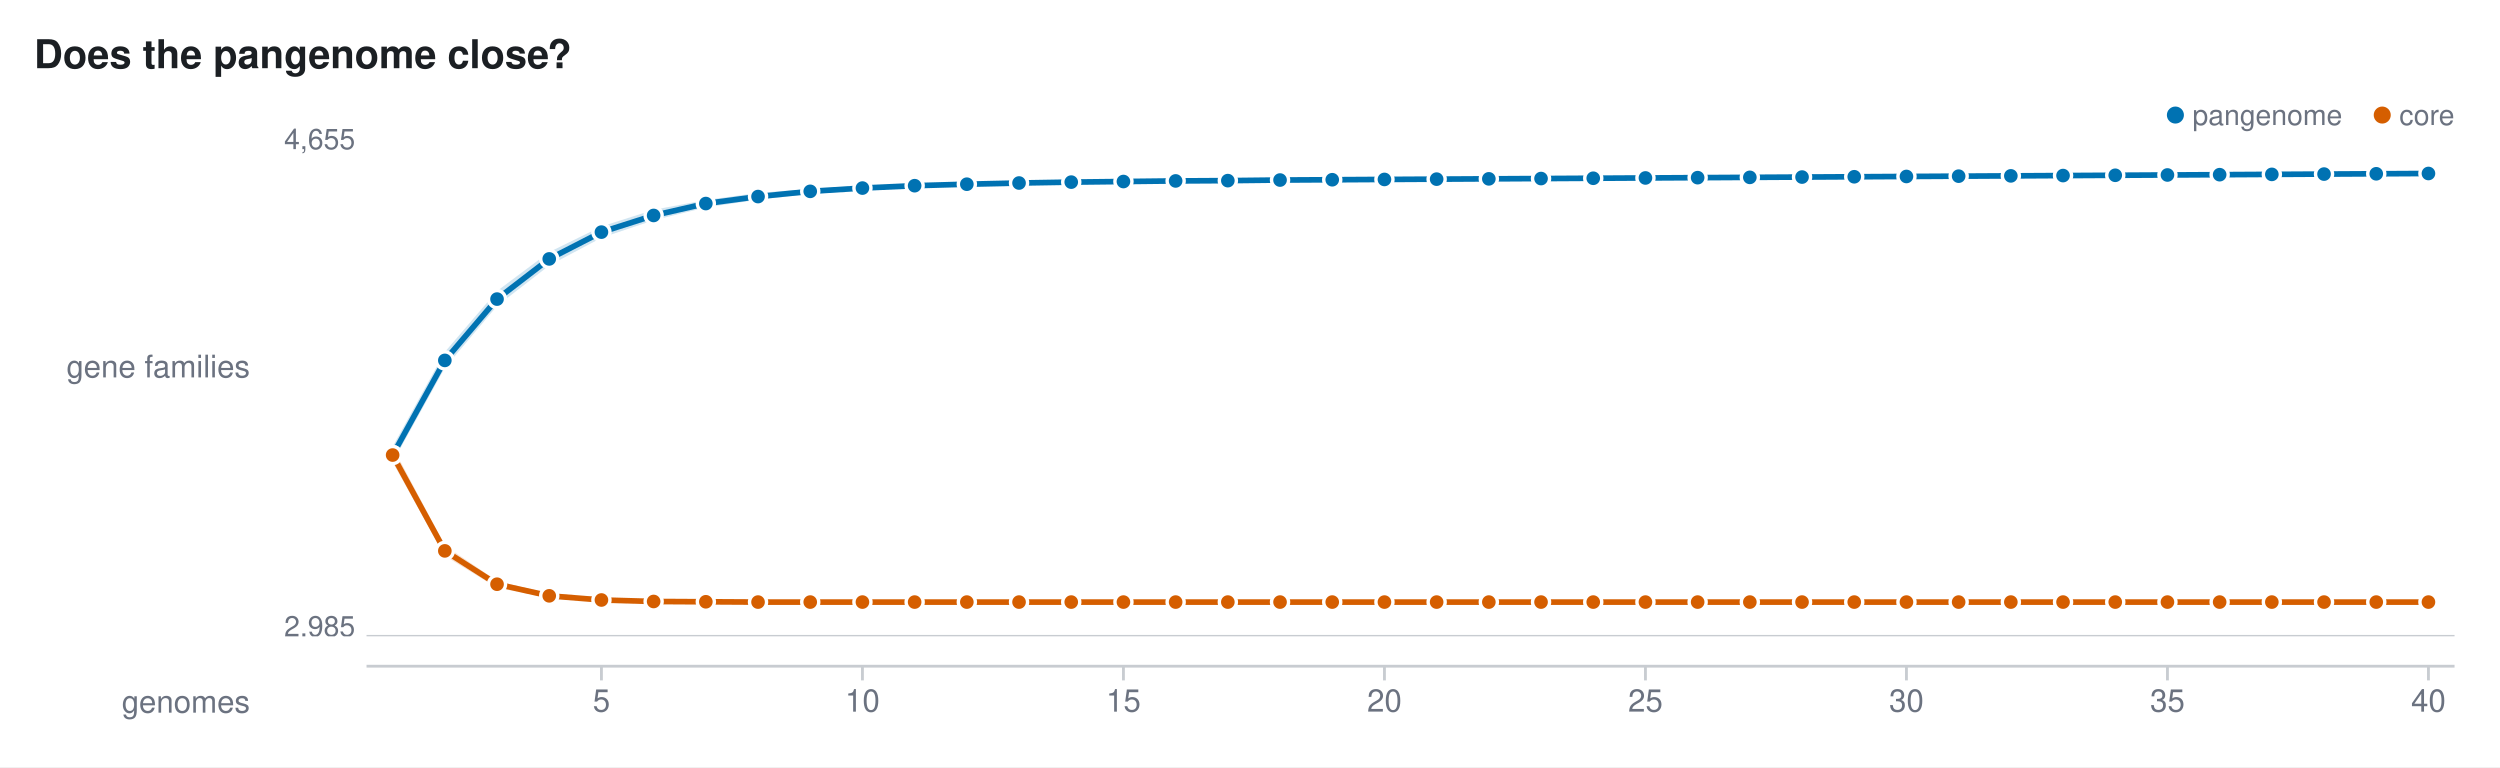
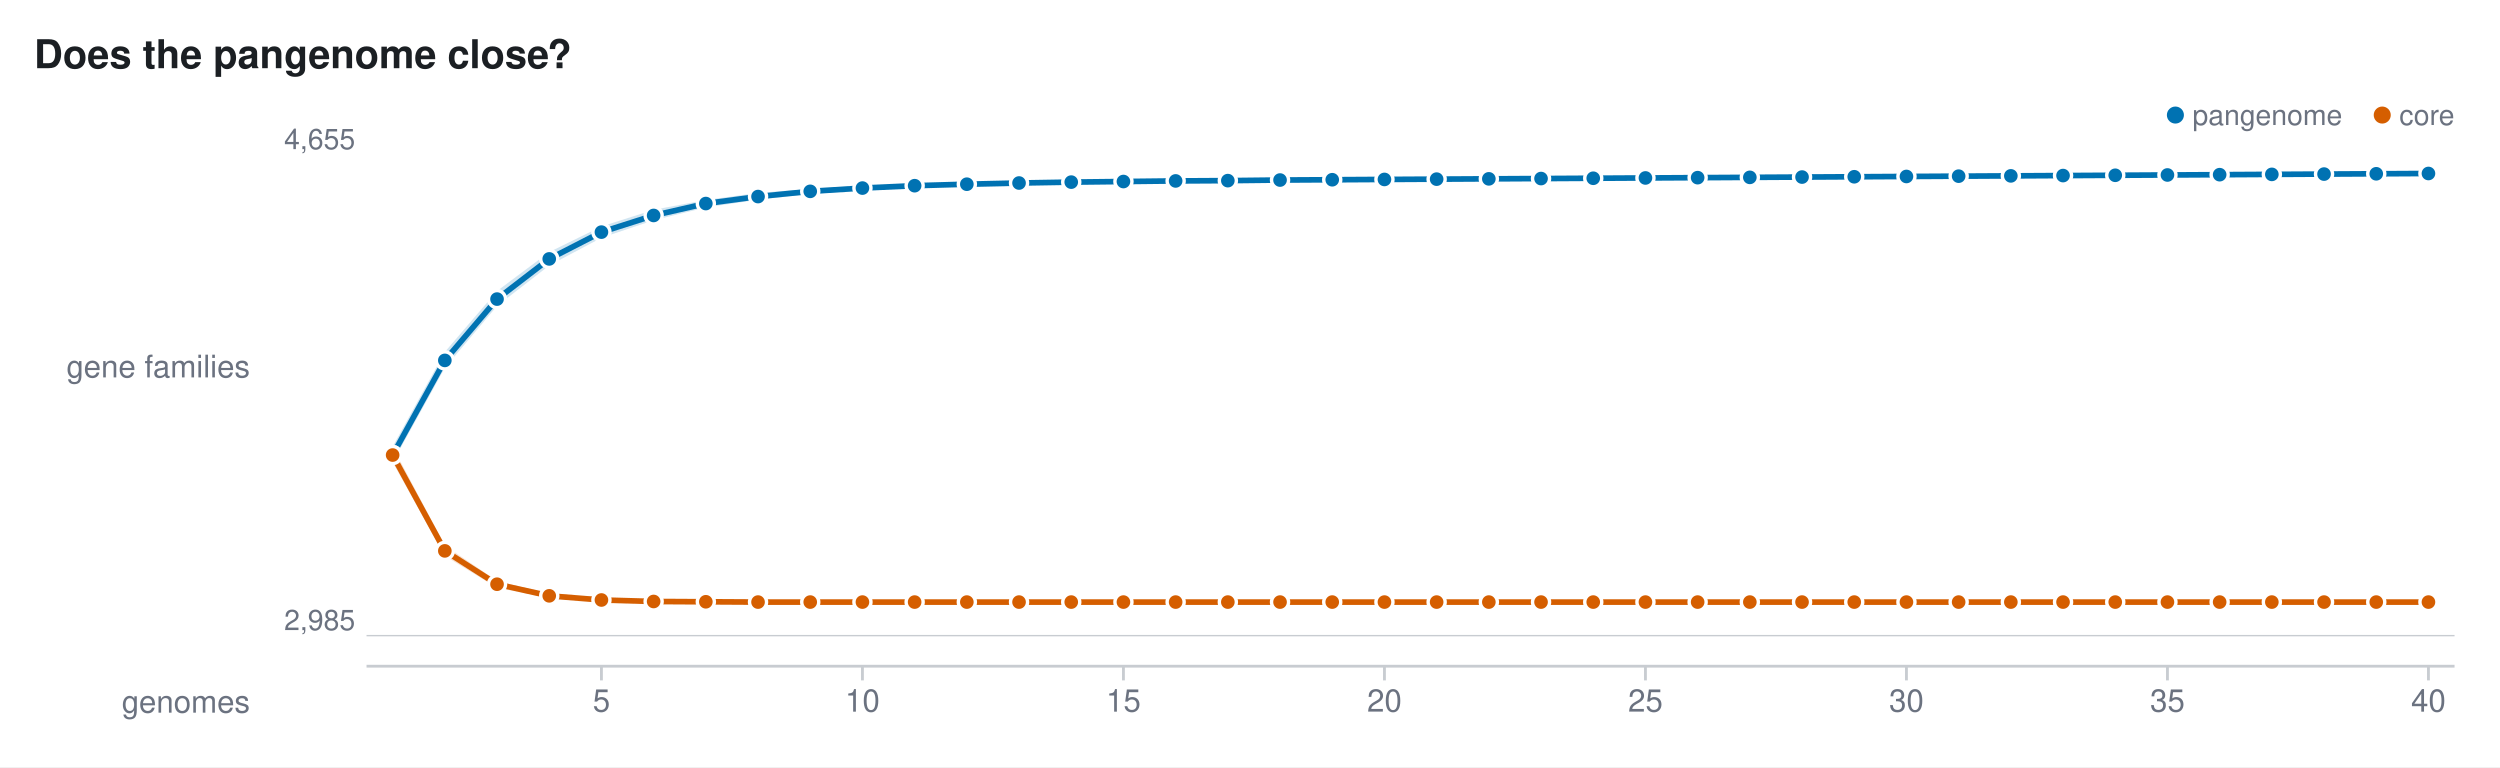
<svg xmlns="http://www.w3.org/2000/svg" width="880" height="270" viewBox="0 0 880 270" font-family="Helvetica, Arial, sans-serif">
  <defs>
    <clipPath id="karyon-clip-0">
      <rect x="96" y="34" width="768" height="190" />
    </clipPath>
    <clipPath id="karyon-clip-1">
      <rect x="96" y="234" width="768" height="26" />
    </clipPath>
  </defs>
  <rect x="0" y="0" width="880" height="270" fill="#ffffff" />
  <text x="12" y="24" fill="#1b1f23" font-size="14" text-anchor="start" font-weight="bold">Does the pangenome close?</text>
  <text x="88" y="132.85" fill="#6b7280" font-size="11" text-anchor="end">gene families</text>
  <g clip-path="url(#karyon-clip-0)">
    <line x1="129.02" y1="224" x2="864" y2="224" stroke="#c8ccd1" stroke-width="1" />
    <path d="M138.207 157.244 L156.582 123.897 L174.956 102.441 L193.331 88.722 L211.705 79.717 L230.08 73.85 L248.454 70.393 L266.829 67.879 L285.203 66.517 L303.578 65.469 L321.952 64.841 L340.327 64.421 L358.701 64.107 L377.076 63.898 L395.45 63.688 L413.825 63.583 L432.199 63.479 L450.574 63.374 L468.948 63.269 L487.323 63.164 L505.697 63.06 L524.072 62.955 L542.446 62.85 L560.821 62.745 L579.195 62.64 L597.57 62.536 L615.944 62.431 L634.319 62.326 L652.693 62.221 L671.068 62.117 L689.442 62.012 L707.817 61.907 L726.191 61.802 L744.566 61.698 L762.94 61.593 L781.315 61.488 L799.689 61.383 L818.064 61.278 L836.438 61.174 L854.813 61.069 L854.813 61.069 L836.438 61.174 L818.064 61.278 L799.689 61.383 L781.315 61.488 L762.94 61.593 L744.566 61.698 L726.191 61.802 L707.817 61.907 L689.442 62.012 L671.068 62.117 L652.693 62.221 L634.319 62.326 L615.944 62.431 L597.57 62.536 L579.195 62.64 L560.821 62.745 L542.446 62.955 L524.072 63.06 L505.697 63.164 L487.323 63.269 L468.948 63.379 L450.574 63.583 L432.199 63.793 L413.825 64.002 L395.45 64.212 L377.076 64.421 L358.701 64.841 L340.327 65.364 L321.952 65.993 L303.578 66.936 L285.203 68.298 L266.829 70.288 L248.454 73.017 L230.08 77.522 L211.705 83.704 L193.331 93.441 L174.956 107.695 L156.582 129.491 L138.207 162.691 Z" fill="#0072b2" fill-opacity="0.18" />
    <polyline points="138.207,160.177 156.582,126.862 174.956,105.28 193.331,91.137 211.705,81.708 230.08,75.841 248.454,71.65 266.829,69.188 285.203,67.355 303.578,66.202 321.952,65.364 340.327,64.841 358.701,64.421 377.076,64.107 395.45,63.898 413.825,63.688 432.199,63.583 450.574,63.374 468.948,63.269 487.323,63.164 505.697,63.06 524.072,62.955 542.446,62.85 560.821,62.745 579.195,62.64 597.57,62.536 615.944,62.431 634.319,62.326 652.693,62.221 671.068,62.117 689.442,62.012 707.817,61.907 726.191,61.802 744.566,61.698 762.94,61.593 781.315,61.488 799.689,61.383 818.064,61.278 836.438,61.174 854.813,61.069" fill="none" stroke="#0072b2" stroke-width="2" stroke-linejoin="round" />
    <circle cx="138.207" cy="160.177" r="3.6" fill="#ffffff" />
    <circle cx="138.207" cy="160.177" r="2.4" fill="#0072b2" />
    <circle cx="156.582" cy="126.862" r="3.6" fill="#ffffff" />
    <circle cx="156.582" cy="126.862" r="2.4" fill="#0072b2" />
    <circle cx="174.956" cy="105.28" r="3.6" fill="#ffffff" />
    <circle cx="174.956" cy="105.28" r="2.4" fill="#0072b2" />
    <circle cx="193.331" cy="91.137" r="3.6" fill="#ffffff" />
    <circle cx="193.331" cy="91.137" r="2.4" fill="#0072b2" />
    <circle cx="211.705" cy="81.708" r="3.6" fill="#ffffff" />
    <circle cx="211.705" cy="81.708" r="2.4" fill="#0072b2" />
    <circle cx="230.08" cy="75.841" r="3.6" fill="#ffffff" />
    <circle cx="230.08" cy="75.841" r="2.4" fill="#0072b2" />
    <circle cx="248.454" cy="71.65" r="3.6" fill="#ffffff" />
    <circle cx="248.454" cy="71.65" r="2.4" fill="#0072b2" />
    <circle cx="266.829" cy="69.188" r="3.6" fill="#ffffff" />
    <circle cx="266.829" cy="69.188" r="2.4" fill="#0072b2" />
    <circle cx="285.203" cy="67.355" r="3.6" fill="#ffffff" />
    <circle cx="285.203" cy="67.355" r="2.4" fill="#0072b2" />
    <circle cx="303.578" cy="66.202" r="3.6" fill="#ffffff" />
    <circle cx="303.578" cy="66.202" r="2.4" fill="#0072b2" />
    <circle cx="321.952" cy="65.364" r="3.6" fill="#ffffff" />
    <circle cx="321.952" cy="65.364" r="2.4" fill="#0072b2" />
    <circle cx="340.327" cy="64.841" r="3.6" fill="#ffffff" />
    <circle cx="340.327" cy="64.841" r="2.4" fill="#0072b2" />
    <circle cx="358.701" cy="64.421" r="3.6" fill="#ffffff" />
    <circle cx="358.701" cy="64.421" r="2.4" fill="#0072b2" />
    <circle cx="377.076" cy="64.107" r="3.6" fill="#ffffff" />
    <circle cx="377.076" cy="64.107" r="2.4" fill="#0072b2" />
    <circle cx="395.45" cy="63.898" r="3.6" fill="#ffffff" />
    <circle cx="395.45" cy="63.898" r="2.4" fill="#0072b2" />
    <circle cx="413.825" cy="63.688" r="3.6" fill="#ffffff" />
    <circle cx="413.825" cy="63.688" r="2.4" fill="#0072b2" />
    <circle cx="432.199" cy="63.583" r="3.6" fill="#ffffff" />
    <circle cx="432.199" cy="63.583" r="2.4" fill="#0072b2" />
    <circle cx="450.574" cy="63.374" r="3.6" fill="#ffffff" />
    <circle cx="450.574" cy="63.374" r="2.4" fill="#0072b2" />
    <circle cx="468.948" cy="63.269" r="3.6" fill="#ffffff" />
    <circle cx="468.948" cy="63.269" r="2.4" fill="#0072b2" />
    <circle cx="487.323" cy="63.164" r="3.6" fill="#ffffff" />
    <circle cx="487.323" cy="63.164" r="2.4" fill="#0072b2" />
    <circle cx="505.697" cy="63.06" r="3.6" fill="#ffffff" />
    <circle cx="505.697" cy="63.06" r="2.4" fill="#0072b2" />
    <circle cx="524.072" cy="62.955" r="3.6" fill="#ffffff" />
    <circle cx="524.072" cy="62.955" r="2.4" fill="#0072b2" />
    <circle cx="542.446" cy="62.85" r="3.6" fill="#ffffff" />
    <circle cx="542.446" cy="62.85" r="2.4" fill="#0072b2" />
    <circle cx="560.821" cy="62.745" r="3.6" fill="#ffffff" />
    <circle cx="560.821" cy="62.745" r="2.4" fill="#0072b2" />
    <circle cx="579.195" cy="62.64" r="3.6" fill="#ffffff" />
    <circle cx="579.195" cy="62.64" r="2.4" fill="#0072b2" />
    <circle cx="597.57" cy="62.536" r="3.6" fill="#ffffff" />
    <circle cx="597.57" cy="62.536" r="2.4" fill="#0072b2" />
    <circle cx="615.944" cy="62.431" r="3.6" fill="#ffffff" />
    <circle cx="615.944" cy="62.431" r="2.4" fill="#0072b2" />
    <circle cx="634.319" cy="62.326" r="3.6" fill="#ffffff" />
    <circle cx="634.319" cy="62.326" r="2.4" fill="#0072b2" />
    <circle cx="652.693" cy="62.221" r="3.6" fill="#ffffff" />
    <circle cx="652.693" cy="62.221" r="2.4" fill="#0072b2" />
    <circle cx="671.068" cy="62.117" r="3.6" fill="#ffffff" />
    <circle cx="671.068" cy="62.117" r="2.4" fill="#0072b2" />
    <circle cx="689.442" cy="62.012" r="3.6" fill="#ffffff" />
    <circle cx="689.442" cy="62.012" r="2.4" fill="#0072b2" />
    <circle cx="707.817" cy="61.907" r="3.6" fill="#ffffff" />
    <circle cx="707.817" cy="61.907" r="2.4" fill="#0072b2" />
    <circle cx="726.191" cy="61.802" r="3.6" fill="#ffffff" />
    <circle cx="726.191" cy="61.802" r="2.4" fill="#0072b2" />
    <circle cx="744.566" cy="61.698" r="3.6" fill="#ffffff" />
    <circle cx="744.566" cy="61.698" r="2.4" fill="#0072b2" />
    <circle cx="762.94" cy="61.593" r="3.6" fill="#ffffff" />
    <circle cx="762.94" cy="61.593" r="2.4" fill="#0072b2" />
    <circle cx="781.315" cy="61.488" r="3.6" fill="#ffffff" />
    <circle cx="781.315" cy="61.488" r="2.4" fill="#0072b2" />
    <circle cx="799.689" cy="61.383" r="3.6" fill="#ffffff" />
    <circle cx="799.689" cy="61.383" r="2.4" fill="#0072b2" />
    <circle cx="818.064" cy="61.278" r="3.6" fill="#ffffff" />
    <circle cx="818.064" cy="61.278" r="2.4" fill="#0072b2" />
    <circle cx="836.438" cy="61.174" r="3.6" fill="#ffffff" />
    <circle cx="836.438" cy="61.174" r="2.4" fill="#0072b2" />
    <circle cx="854.813" cy="61.069" r="3.6" fill="#ffffff" />
    <circle cx="854.813" cy="61.069" r="2.4" fill="#0072b2" />
    <path d="M138.207 157.244 L156.582 192.026 L174.956 204.493 L193.331 208.998 L211.705 210.674 L230.08 211.407 L248.454 211.617 L266.829 211.722 L285.203 211.826 L303.578 211.826 L321.952 211.931 L340.327 211.931 L358.701 211.931 L377.076 211.931 L395.45 211.931 L413.825 211.931 L432.199 211.931 L450.574 211.931 L468.948 211.931 L487.323 211.931 L505.697 211.931 L524.072 211.931 L542.446 211.931 L560.821 211.931 L579.195 211.931 L597.57 211.931 L615.944 211.931 L634.319 211.931 L652.693 211.931 L671.068 211.931 L689.442 211.931 L707.817 211.931 L726.191 211.931 L744.566 211.931 L762.94 211.931 L781.315 211.931 L799.689 211.931 L818.064 211.931 L836.438 211.931 L854.813 211.931 L854.813 211.931 L836.438 211.931 L818.064 211.931 L799.689 211.931 L781.315 211.931 L762.94 211.931 L744.566 211.931 L726.191 211.931 L707.817 211.931 L689.442 211.931 L671.068 211.931 L652.693 211.931 L634.319 211.931 L615.944 211.931 L597.57 211.931 L579.195 211.931 L560.821 211.931 L542.446 211.931 L524.072 211.931 L505.697 211.931 L487.323 211.931 L468.948 211.931 L450.574 211.931 L432.199 211.931 L413.825 211.931 L395.45 211.931 L377.076 211.931 L358.701 211.931 L340.327 211.931 L321.952 211.931 L303.578 211.931 L285.203 211.931 L266.829 211.931 L248.454 211.931 L230.08 211.931 L211.705 211.617 L193.331 210.464 L174.956 206.902 L156.582 195.692 L138.207 162.691 Z" fill="#d55e00" fill-opacity="0.18" />
    <polyline points="138.207,160.177 156.582,193.911 174.956,205.645 193.331,209.731 211.705,211.198 230.08,211.722 248.454,211.826 266.829,211.931 285.203,211.931 303.578,211.931 321.952,211.931 340.327,211.931 358.701,211.931 377.076,211.931 395.45,211.931 413.825,211.931 432.199,211.931 450.574,211.931 468.948,211.931 487.323,211.931 505.697,211.931 524.072,211.931 542.446,211.931 560.821,211.931 579.195,211.931 597.57,211.931 615.944,211.931 634.319,211.931 652.693,211.931 671.068,211.931 689.442,211.931 707.817,211.931 726.191,211.931 744.566,211.931 762.94,211.931 781.315,211.931 799.689,211.931 818.064,211.931 836.438,211.931 854.813,211.931" fill="none" stroke="#d55e00" stroke-width="2" stroke-linejoin="round" />
    <circle cx="138.207" cy="160.177" r="3.6" fill="#ffffff" />
    <circle cx="138.207" cy="160.177" r="2.4" fill="#d55e00" />
    <circle cx="156.582" cy="193.911" r="3.6" fill="#ffffff" />
    <circle cx="156.582" cy="193.911" r="2.4" fill="#d55e00" />
    <circle cx="174.956" cy="205.645" r="3.6" fill="#ffffff" />
    <circle cx="174.956" cy="205.645" r="2.4" fill="#d55e00" />
    <circle cx="193.331" cy="209.731" r="3.6" fill="#ffffff" />
    <circle cx="193.331" cy="209.731" r="2.4" fill="#d55e00" />
    <circle cx="211.705" cy="211.198" r="3.6" fill="#ffffff" />
    <circle cx="211.705" cy="211.198" r="2.4" fill="#d55e00" />
    <circle cx="230.08" cy="211.722" r="3.6" fill="#ffffff" />
    <circle cx="230.08" cy="211.722" r="2.4" fill="#d55e00" />
    <circle cx="248.454" cy="211.826" r="3.6" fill="#ffffff" />
    <circle cx="248.454" cy="211.826" r="2.4" fill="#d55e00" />
    <circle cx="266.829" cy="211.931" r="3.6" fill="#ffffff" />
    <circle cx="266.829" cy="211.931" r="2.4" fill="#d55e00" />
    <circle cx="285.203" cy="211.931" r="3.6" fill="#ffffff" />
    <circle cx="285.203" cy="211.931" r="2.4" fill="#d55e00" />
    <circle cx="303.578" cy="211.931" r="3.6" fill="#ffffff" />
    <circle cx="303.578" cy="211.931" r="2.4" fill="#d55e00" />
    <circle cx="321.952" cy="211.931" r="3.6" fill="#ffffff" />
    <circle cx="321.952" cy="211.931" r="2.4" fill="#d55e00" />
    <circle cx="340.327" cy="211.931" r="3.6" fill="#ffffff" />
    <circle cx="340.327" cy="211.931" r="2.4" fill="#d55e00" />
    <circle cx="358.701" cy="211.931" r="3.6" fill="#ffffff" />
    <circle cx="358.701" cy="211.931" r="2.4" fill="#d55e00" />
    <circle cx="377.076" cy="211.931" r="3.6" fill="#ffffff" />
    <circle cx="377.076" cy="211.931" r="2.4" fill="#d55e00" />
    <circle cx="395.45" cy="211.931" r="3.6" fill="#ffffff" />
    <circle cx="395.45" cy="211.931" r="2.4" fill="#d55e00" />
    <circle cx="413.825" cy="211.931" r="3.6" fill="#ffffff" />
    <circle cx="413.825" cy="211.931" r="2.4" fill="#d55e00" />
    <circle cx="432.199" cy="211.931" r="3.6" fill="#ffffff" />
    <circle cx="432.199" cy="211.931" r="2.4" fill="#d55e00" />
    <circle cx="450.574" cy="211.931" r="3.6" fill="#ffffff" />
    <circle cx="450.574" cy="211.931" r="2.4" fill="#d55e00" />
    <circle cx="468.948" cy="211.931" r="3.6" fill="#ffffff" />
    <circle cx="468.948" cy="211.931" r="2.4" fill="#d55e00" />
    <circle cx="487.323" cy="211.931" r="3.6" fill="#ffffff" />
    <circle cx="487.323" cy="211.931" r="2.4" fill="#d55e00" />
    <circle cx="505.697" cy="211.931" r="3.6" fill="#ffffff" />
    <circle cx="505.697" cy="211.931" r="2.4" fill="#d55e00" />
    <circle cx="524.072" cy="211.931" r="3.6" fill="#ffffff" />
    <circle cx="524.072" cy="211.931" r="2.4" fill="#d55e00" />
    <circle cx="542.446" cy="211.931" r="3.6" fill="#ffffff" />
    <circle cx="542.446" cy="211.931" r="2.4" fill="#d55e00" />
    <circle cx="560.821" cy="211.931" r="3.6" fill="#ffffff" />
    <circle cx="560.821" cy="211.931" r="2.4" fill="#d55e00" />
    <circle cx="579.195" cy="211.931" r="3.6" fill="#ffffff" />
    <circle cx="579.195" cy="211.931" r="2.4" fill="#d55e00" />
    <circle cx="597.57" cy="211.931" r="3.6" fill="#ffffff" />
    <circle cx="597.57" cy="211.931" r="2.4" fill="#d55e00" />
    <circle cx="615.944" cy="211.931" r="3.6" fill="#ffffff" />
    <circle cx="615.944" cy="211.931" r="2.4" fill="#d55e00" />
    <circle cx="634.319" cy="211.931" r="3.6" fill="#ffffff" />
    <circle cx="634.319" cy="211.931" r="2.4" fill="#d55e00" />
    <circle cx="652.693" cy="211.931" r="3.6" fill="#ffffff" />
    <circle cx="652.693" cy="211.931" r="2.4" fill="#d55e00" />
    <circle cx="671.068" cy="211.931" r="3.6" fill="#ffffff" />
    <circle cx="671.068" cy="211.931" r="2.4" fill="#d55e00" />
    <circle cx="689.442" cy="211.931" r="3.6" fill="#ffffff" />
    <circle cx="689.442" cy="211.931" r="2.4" fill="#d55e00" />
    <circle cx="707.817" cy="211.931" r="3.6" fill="#ffffff" />
    <circle cx="707.817" cy="211.931" r="2.4" fill="#d55e00" />
    <circle cx="726.191" cy="211.931" r="3.6" fill="#ffffff" />
    <circle cx="726.191" cy="211.931" r="2.4" fill="#d55e00" />
    <circle cx="744.566" cy="211.931" r="3.6" fill="#ffffff" />
    <circle cx="744.566" cy="211.931" r="2.4" fill="#d55e00" />
    <circle cx="762.94" cy="211.931" r="3.6" fill="#ffffff" />
    <circle cx="762.94" cy="211.931" r="2.4" fill="#d55e00" />
    <circle cx="781.315" cy="211.931" r="3.6" fill="#ffffff" />
    <circle cx="781.315" cy="211.931" r="2.4" fill="#d55e00" />
    <circle cx="799.689" cy="211.931" r="3.6" fill="#ffffff" />
    <circle cx="799.689" cy="211.931" r="2.4" fill="#d55e00" />
    <circle cx="818.064" cy="211.931" r="3.6" fill="#ffffff" />
    <circle cx="818.064" cy="211.931" r="2.4" fill="#d55e00" />
    <circle cx="836.438" cy="211.931" r="3.6" fill="#ffffff" />
    <circle cx="836.438" cy="211.931" r="2.4" fill="#d55e00" />
    <circle cx="854.813" cy="211.931" r="3.6" fill="#ffffff" />
    <circle cx="854.813" cy="211.931" r="2.4" fill="#d55e00" />
    <text x="125.02" y="52.5" fill="#6b7280" font-size="10" text-anchor="end">4,655</text>
-     <text x="125.02" y="224" fill="#6b7280" font-size="10" text-anchor="end">2,985</text>
+     <text x="125.02" y="221.8" fill="#6b7280" font-size="10" text-anchor="end">2,985</text>
    <text x="844.55" y="44" fill="#6b7280" font-size="10" text-anchor="start">core</text>
    <circle cx="838.55" cy="40.5" r="3" fill="#d55e00" />
    <text x="771.74" y="44" fill="#6b7280" font-size="10" text-anchor="start">pangenome</text>
    <circle cx="765.74" cy="40.5" r="3" fill="#0072b2" />
  </g>
  <text x="88" y="250.85" fill="#6b7280" font-size="11" text-anchor="end">genomes</text>
  <g clip-path="url(#karyon-clip-1)">
    <line x1="129.02" y1="234.5" x2="864" y2="234.5" stroke="#c8ccd1" stroke-width="1" />
    <line x1="211.705" y1="234.5" x2="211.705" y2="239.5" stroke="#c8ccd1" stroke-width="1" />
    <text x="211.705" y="250.5" fill="#6b7280" font-size="11" text-anchor="middle">5</text>
    <line x1="303.578" y1="234.5" x2="303.578" y2="239.5" stroke="#c8ccd1" stroke-width="1" />
    <text x="303.578" y="250.5" fill="#6b7280" font-size="11" text-anchor="middle">10</text>
    <line x1="395.45" y1="234.5" x2="395.45" y2="239.5" stroke="#c8ccd1" stroke-width="1" />
    <text x="395.45" y="250.5" fill="#6b7280" font-size="11" text-anchor="middle">15</text>
    <line x1="487.323" y1="234.5" x2="487.323" y2="239.5" stroke="#c8ccd1" stroke-width="1" />
    <text x="487.323" y="250.5" fill="#6b7280" font-size="11" text-anchor="middle">20</text>
    <line x1="579.195" y1="234.5" x2="579.195" y2="239.5" stroke="#c8ccd1" stroke-width="1" />
    <text x="579.195" y="250.5" fill="#6b7280" font-size="11" text-anchor="middle">25</text>
    <line x1="671.068" y1="234.5" x2="671.068" y2="239.5" stroke="#c8ccd1" stroke-width="1" />
    <text x="671.068" y="250.5" fill="#6b7280" font-size="11" text-anchor="middle">30</text>
    <line x1="762.94" y1="234.5" x2="762.94" y2="239.5" stroke="#c8ccd1" stroke-width="1" />
    <text x="762.94" y="250.5" fill="#6b7280" font-size="11" text-anchor="middle">35</text>
    <line x1="854.813" y1="234.5" x2="854.813" y2="239.5" stroke="#c8ccd1" stroke-width="1" />
    <text x="854.813" y="250.5" fill="#6b7280" font-size="11" text-anchor="middle">40</text>
  </g>
</svg>
